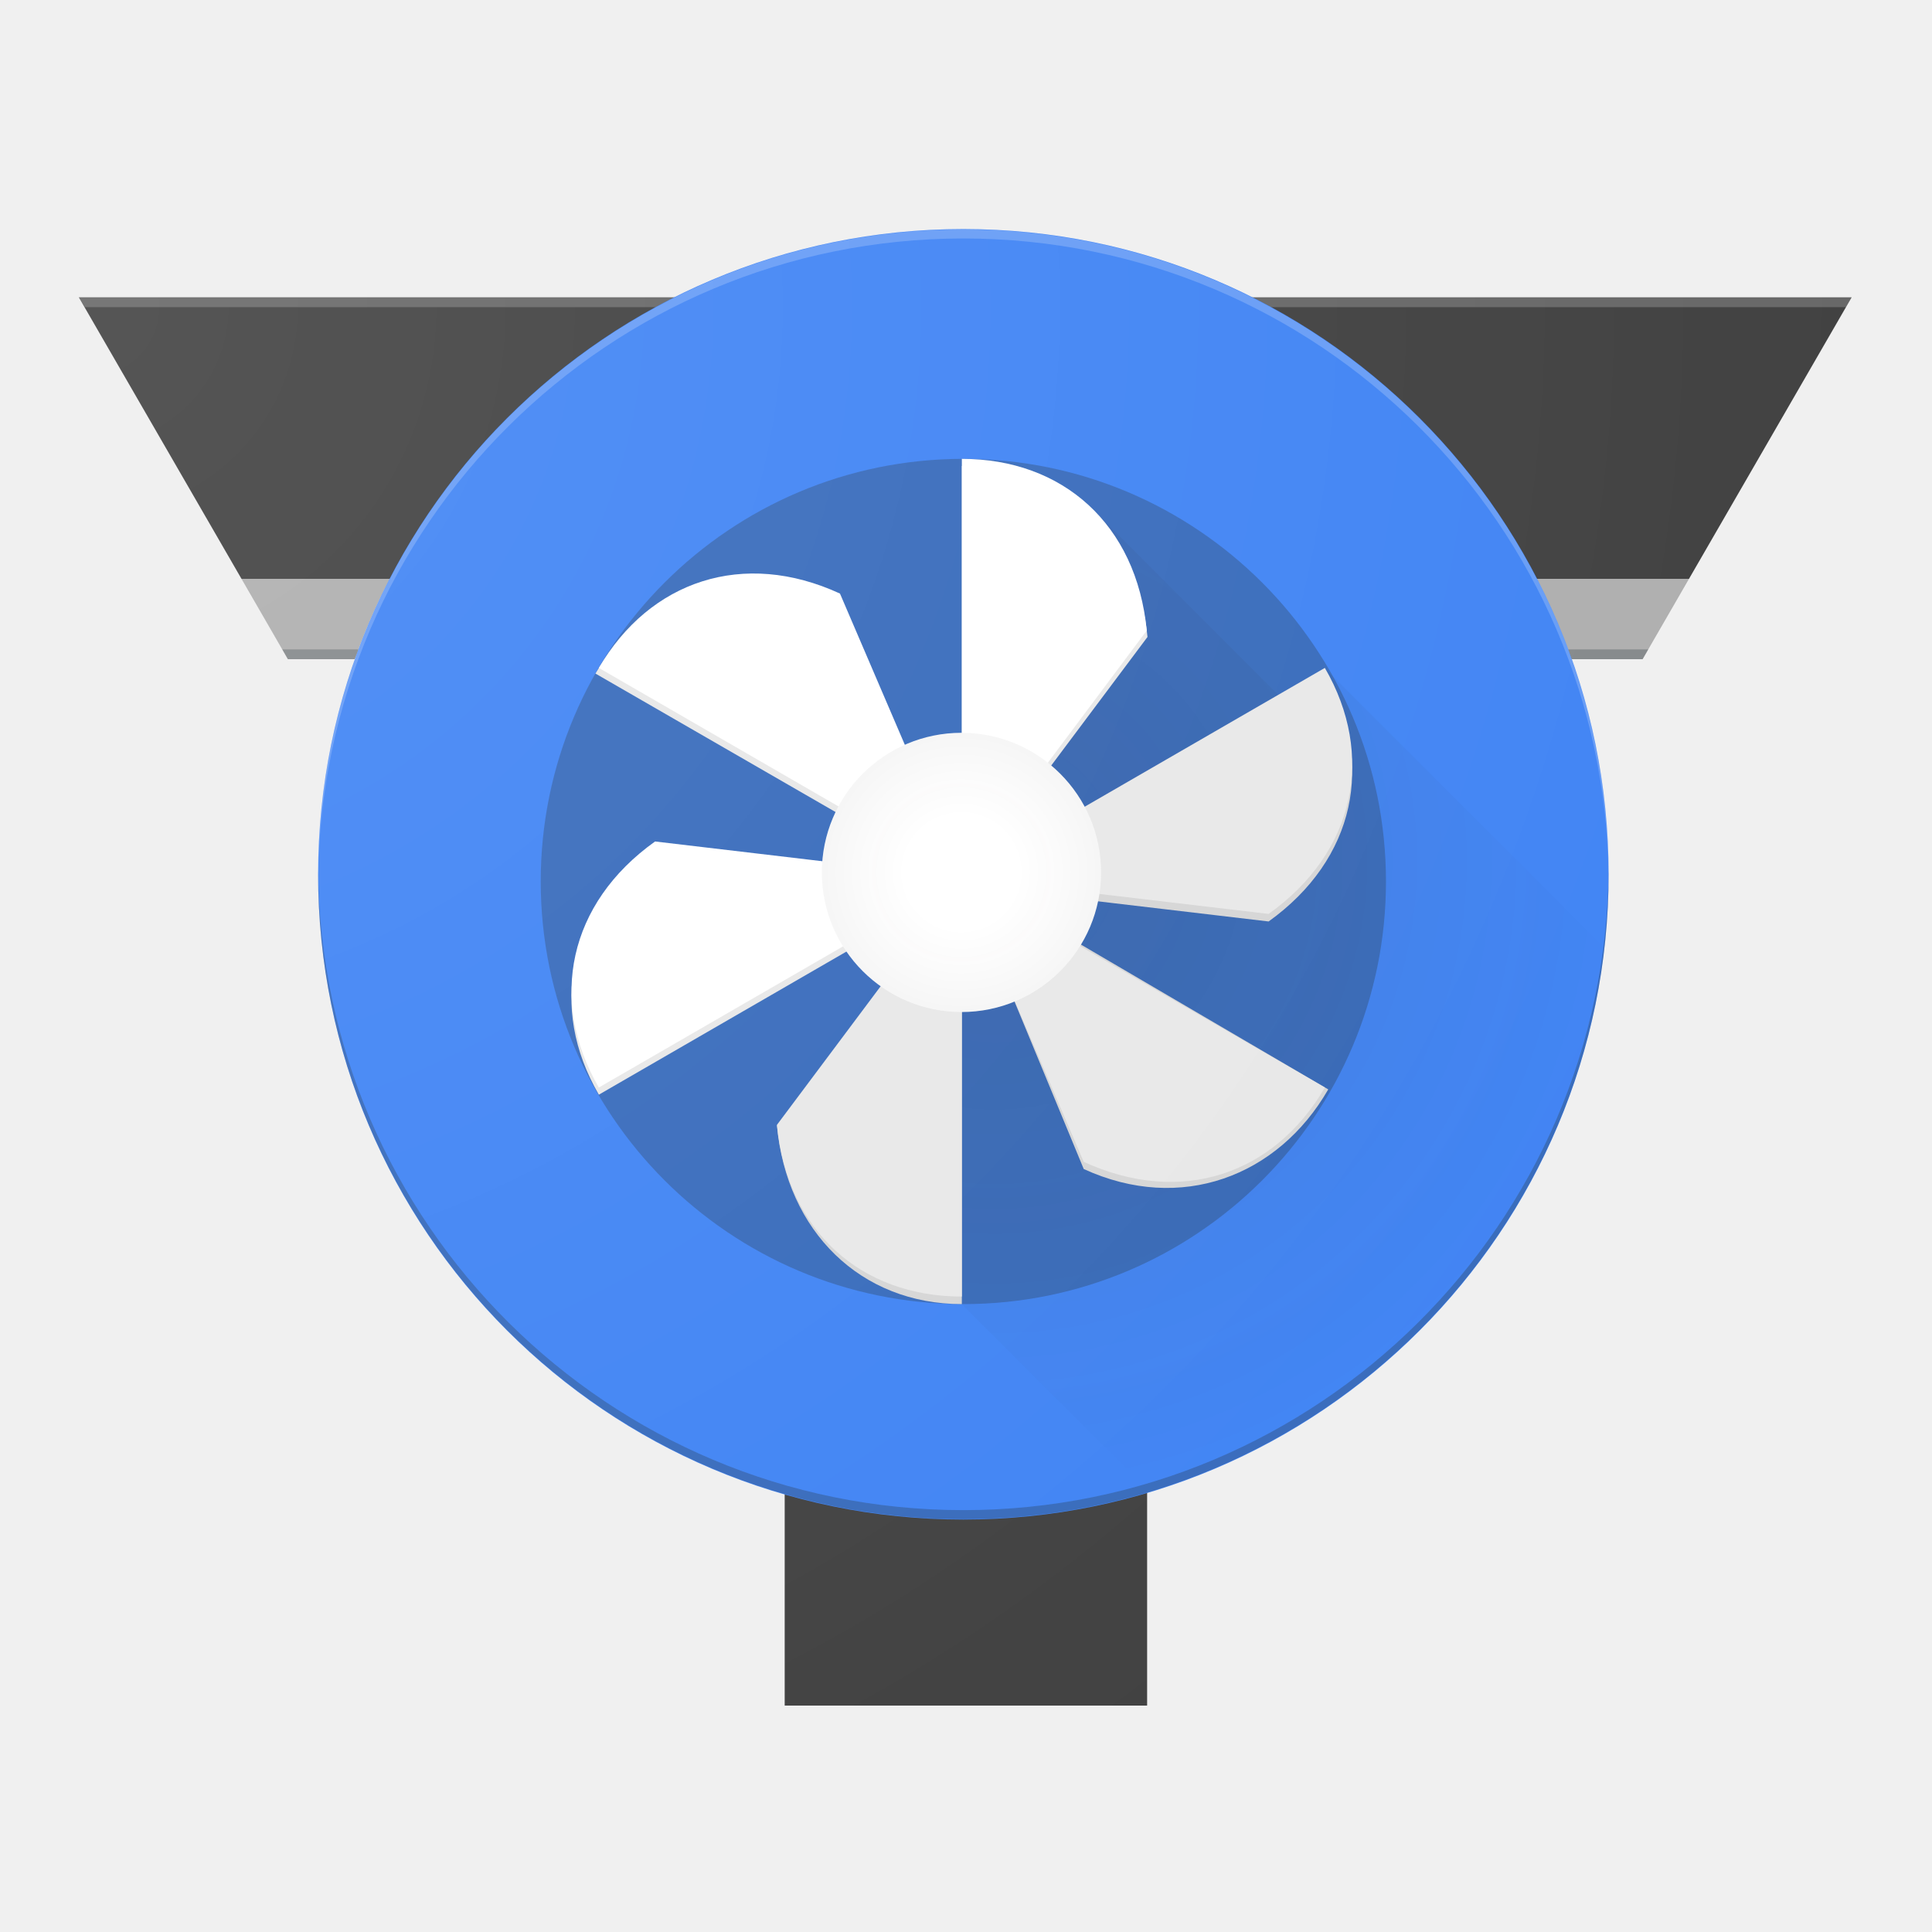
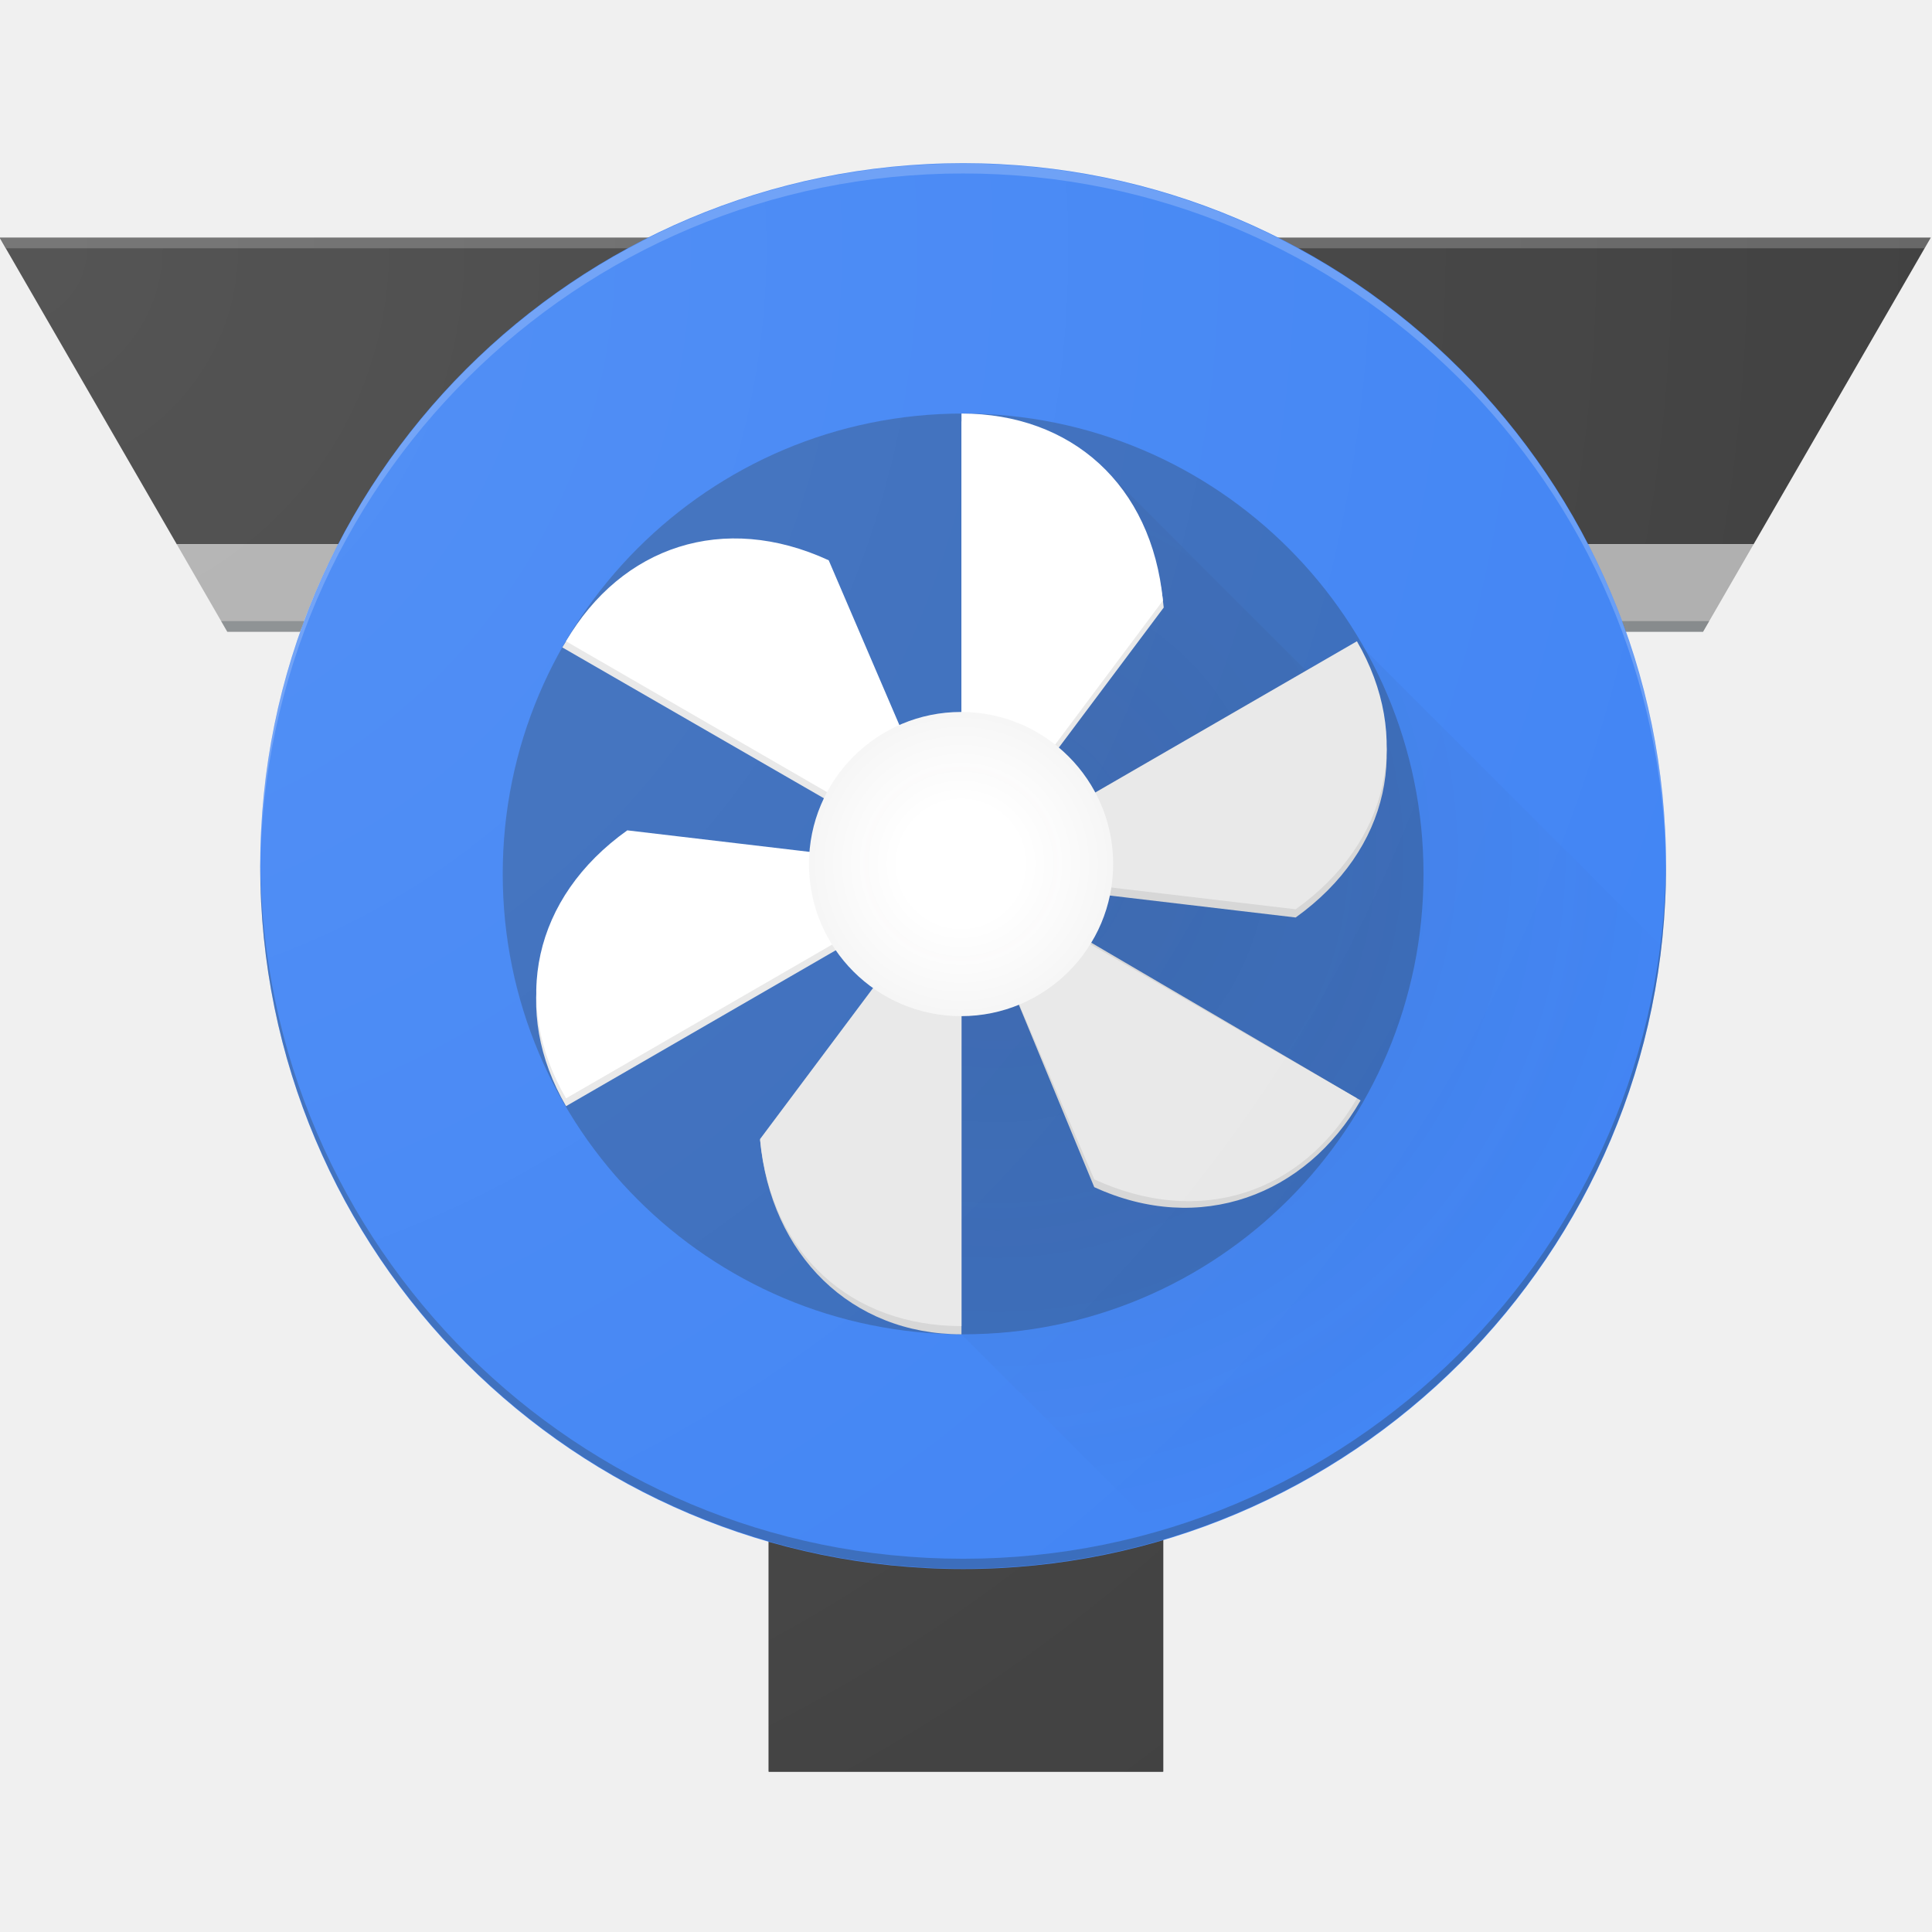
- <svg xmlns="http://www.w3.org/2000/svg" viewBox="0 0 512 512">
-   <style>.st0{fill:#424242;} .st1{opacity:0.2;fill:#FFFFFF;} .st2{fill:#AFAFAF;} .st3{fill:#4285F4;} .st4{opacity:0.3;fill:#263238;} .st5{fill:url(#SVGID_1_);} .st6{fill:#E8E8E8;} .st7{fill:#D6D6D6;} .st8{fill:#FFFFFF;} .st9{fill:url(#SVGID_2_);} .st10{fill:url(#SVGID_3_);}</style>
-   <path class="st0" d="M208 153.4V452h95.9V153.4H208zm93.5 296.1h-90.9V155.9h90.9v293.6z" />
-   <path class="st0" d="M20.9 78.8L64 153.4h144V452h96V153.4h143.6l43.1-74.6z" />
-   <path class="st1" d="M489.2 81.4l1.5-2.6H20.9l1.6 2.6z" />
-   <path class="st2" d="M103.3 153.4H64l12.3 21.3H94c2.7-7.4 5.7-14.5 9.3-21.3zm304 0c3.5 6.8 6.6 14 9.2 21.3h18.8l12.3-21.3h-40.3z" />
-   <ellipse class="st3" cx="255.3" cy="231.7" rx="171" ry="171" />
-   <path class="st4" d="M95 172.1H74.8l1.5 2.6H94c.4-.9.7-1.8 1-2.6zm320.6 0c.3.9.6 1.7.9 2.6h18.8l1.5-2.6h-21.2zM255.3 400.2c-94 0-170.3-75.9-171-169.8v1.2c0 94.4 76.6 171 171 171s171-76.6 171-171v-1.2c-.7 93.9-77 169.8-171 169.8z" />
-   <path class="st1" d="M255.3 63.2c94 0 170.3 75.9 171 169.8v-1.2c0-94.4-76.6-171-171-171s-171 76.6-171 171v1.2c.7-93.9 77-169.8 171-169.8z" />
-   <circle class="st4" cx="255.3" cy="233.6" r="112" />
-   <radialGradient id="SVGID_1_" cx="263.598" cy="228.189" r="167.933" gradientUnits="userSpaceOnUse">
+ <svg xmlns="http://www.w3.org/2000/svg" viewBox="21 21 470 470">
+   <style>.a{fill:#424242}.b{opacity:.2;fill:#fff}.c{opacity:.3;fill:#263238}.st6{fill:#e8e8e8}.h{fill:#d6d6d6}.g{fill:#fff}</style>
+   <path class="a" d="M208 153.4V452h95.9V153.4H208zm93.5 296.1h-90.9V155.9h90.9v293.6z" />
+   <path class="a" d="M20.9 78.8L64 153.4h144V452h96V153.4h143.6l43.1-74.6z" />
+   <path class="b" d="M489.2 81.4l1.5-2.6H20.9l1.6 2.6z" />
+   <path fill="#afafaf" d="M103.3 153.4H64l12.3 21.3H94c2.7-7.4 5.7-14.5 9.3-21.3zm304 0c3.5 6.8 6.6 14 9.2 21.3h18.8l12.3-21.3h-40.3z" />
+   <ellipse fill="#4285f4" cx="255.3" cy="231.7" rx="171" ry="171" />
+   <path class="c" d="M95 172.1H74.8l1.5 2.6H94c.4-.9.7-1.8 1-2.6zm320.6 0c.3.9.6 1.7.9 2.6h18.8l1.5-2.6h-21.2zM255.3 400.2c-94 0-170.3-75.9-171-169.8v1.2c0 94.4 76.6 171 171 171s171-76.6 171-171v-1.2c-.7 93.9-77 169.8-171 169.8z" />
+   <path class="b" d="M255.3 63.2c94 0 170.3 75.9 171 169.8v-1.2c0-94.4-76.6-171-171-171s-171 76.6-171 171v1.2c.7-93.9 77-169.8 171-169.8z" />
+   <circle class="c" cx="255.3" cy="233.6" r="112" />
+   <radialGradient id="d" cx="263.6" cy="228.19" r="167.93" gradientUnits="userSpaceOnUse">
    <stop offset="0" stop-color="#231F20" stop-opacity=".1" />
    <stop offset="1" stop-color="#231F20" stop-opacity="0" />
  </radialGradient>
-   <path class="st5" d="M425.2 251.2l-74.1-74.1-12.3 7.1-48.2-48.2-34.1 89-16.5 70.8 14.9 49.8 49.9 49.9c64.3-19.5 112.6-75.7 120.4-144.3z" />
+   <path fill="url(#d)" d="M425.2 251.2l-74.1-74.1-12.3 7.1-48.2-48.2-34.1 89-16.5 70.8 14.9 49.8 49.9 49.9c64.3-19.5 112.6-75.7 120.4-144.3z" />
  <path class="st6" d="M254.9 123.5v111l49.2-65.7c-2.7-28.1-22.5-45.3-49.2-45.3zm-97.1 55l97.1 56-32.3-75.3c-25.7-11.7-51.4-3.8-64.8 19.3zm.9 111.6l96.2-55.6-81.3-9.6c-23.1 16.4-28.3 42.1-14.9 65.2z" />
-   <path class="st7" d="M254.9 345.6v-111l-49 63.7c2.6 28.1 22.2 47.3 49 47.3zm32.3-35.8c25.7 11.8 51.5 2 64.8-21.1l-97-56.8 32.2 77.9z" />
-   <path class="st7" d="M351.1 179l-96.2 55.6 81.3 9.6c23-16.5 28.3-42.2 14.9-65.2z" />
-   <path class="st8" d="M254.9 232.6v-111c26.7 0 46.3 17.3 49 45.5l-49 65.5zm0 0L158.7 177c13.5-23.1 38.3-31.5 63.9-19.7l32.3 75.3z" />
-   <path class="st8" d="M254.9 232.6l-96.2 55.6c-13.4-23.1-8.1-48.8 14.9-65.2l81.3 9.6z" />
+   <path class="h" d="M254.9 345.6v-111l-49 63.7c2.6 28.1 22.2 47.3 49 47.3zm32.3-35.8c25.7 11.8 51.5 2 64.8-21.1l-97-56.8 32.2 77.9z" />
+   <path class="h" d="M351.1 179l-96.2 55.6 81.3 9.6c23-16.5 28.3-42.2 14.9-65.2z" />
+   <path class="g" d="M254.9 232.6v-111c26.7 0 46.3 17.3 49 45.5l-49 65.5zm0 0L158.7 177c13.5-23.1 38.3-31.5 63.9-19.7l32.3 75.3z" />
+   <path class="g" d="M254.9 232.6l-96.2 55.6c-13.4-23.1-8.1-48.8 14.9-65.2l81.3 9.6z" />
  <path class="st6" d="M254.9 232.6v111c-26.7 0-46.3-17.3-49-45.5l49-65.5zm0 0l96.2 55.6c-13.4 23.1-38.2 31.5-63.9 19.7l-32.3-75.3z" />
  <path class="st6" d="M254.9 232.6l96.2-55.6c13.4 23.1 8.1 48.8-14.9 65.2l-81.3-9.6z" />
-   <circle class="st8" cx="254.8" cy="231.2" r="37" />
-   <radialGradient id="SVGID_2_" cx="254.777" cy="231.153" r="37" gradientUnits="userSpaceOnUse">
-     <stop offset=".402" stop-color="#231F20" stop-opacity="0" />
+   <circle class="g" cx="254.8" cy="231.2" r="37" />
+   <radialGradient id="e" cx="254.78" cy="231.15" r="37" gradientUnits="userSpaceOnUse">
+     <stop offset=".4" stop-color="#231F20" stop-opacity="0" />
    <stop offset="1" stop-color="#231F20" stop-opacity=".04" />
  </radialGradient>
-   <circle class="st9" cx="254.8" cy="231.2" r="37" />
-   <radialGradient id="SVGID_3_" cx="23.815" cy="81.35" r="468.185" gradientUnits="userSpaceOnUse">
+   <circle fill="url(#e)" cx="254.8" cy="231.2" r="37" />
+   <radialGradient id="f" cx="23.82" cy="81.35" r="468.19" gradientUnits="userSpaceOnUse">
    <stop offset="0" stop-color="#FFF" stop-opacity=".1" />
    <stop offset="1" stop-color="#FFF" stop-opacity="0" />
  </radialGradient>
-   <path class="st10" d="M331.8 78.8c-23-11.5-49-18.1-76.5-18.1s-53.5 6.5-76.5 18.1H20.9l.7 1.3.8 1.4 41.6 72 10.8 18.7 1.5 2.6H94c-6.3 17.8-9.8 37-9.8 57 0 78 52.3 143.9 123.7 164.4V452h95.9v-56.3c70.7-21 122.3-86.4 122.3-164 0-20-3.4-39.2-9.8-57h18.8l12.3-21.3 43.1-74.6H331.8zm-231 79.6c-.1.1-.1.2-.2.4 0-.1.1-.2.2-.4zm-2.4 5.3c0 .1-.1.2-.1.3 0-.2 0-.2.1-.3zm311.4-5.3c.1.1.1.2.2.4 0-.1-.1-.2-.2-.4zm2.4 5.3c0 .1.1.2.1.3 0-.2 0-.2-.1-.3z" />
+   <path fill="url(#f)" d="M331.8 78.8c-23-11.5-49-18.1-76.5-18.1s-53.5 6.5-76.5 18.1H20.9l.7 1.3.8 1.4 41.6 72 10.8 18.7 1.5 2.6H94c-6.3 17.8-9.8 37-9.8 57 0 78 52.3 143.9 123.7 164.4V452h95.9v-56.3c70.7-21 122.3-86.4 122.3-164 0-20-3.4-39.2-9.8-57h18.8l12.3-21.3 43.1-74.6H331.8zm-231 79.6c-.1.1-.1.2-.2.4 0-.1.1-.2.2-.4zm-2.4 5.3c0 .1-.1.2-.1.3 0-.2 0-.2.1-.3zm311.4-5.3c.1.1.1.2.2.4 0-.1-.1-.2-.2-.4zm2.4 5.3c0 .1.1.2.1.3 0-.2 0-.2-.1-.3z" />
</svg>
